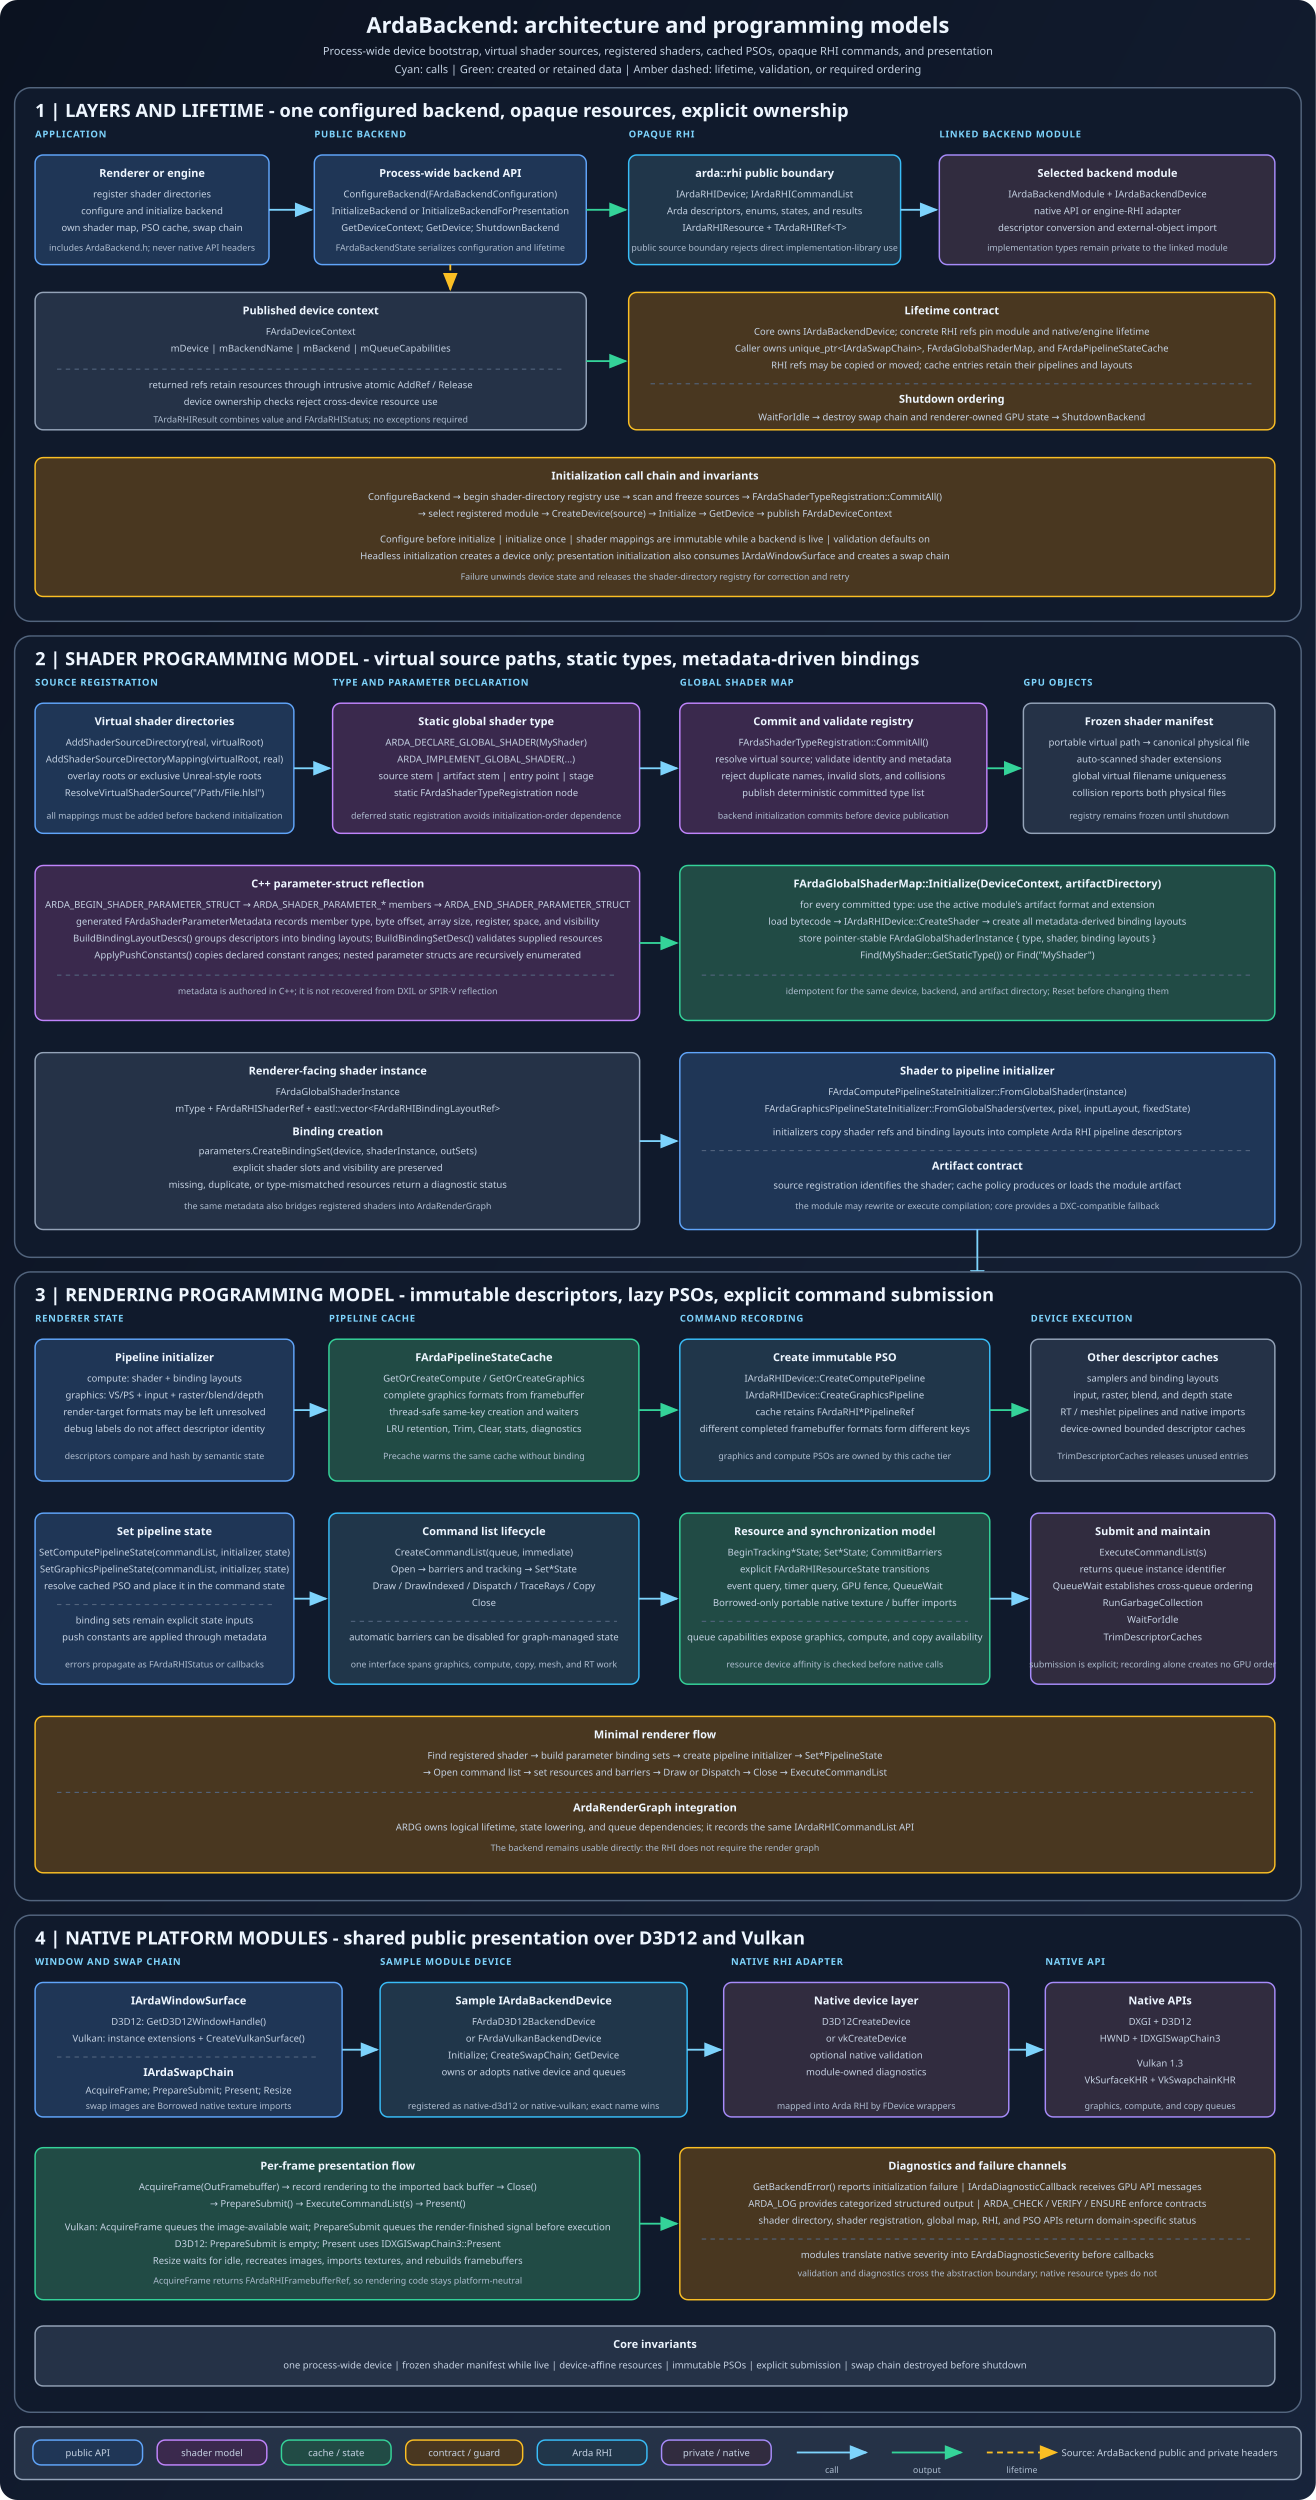
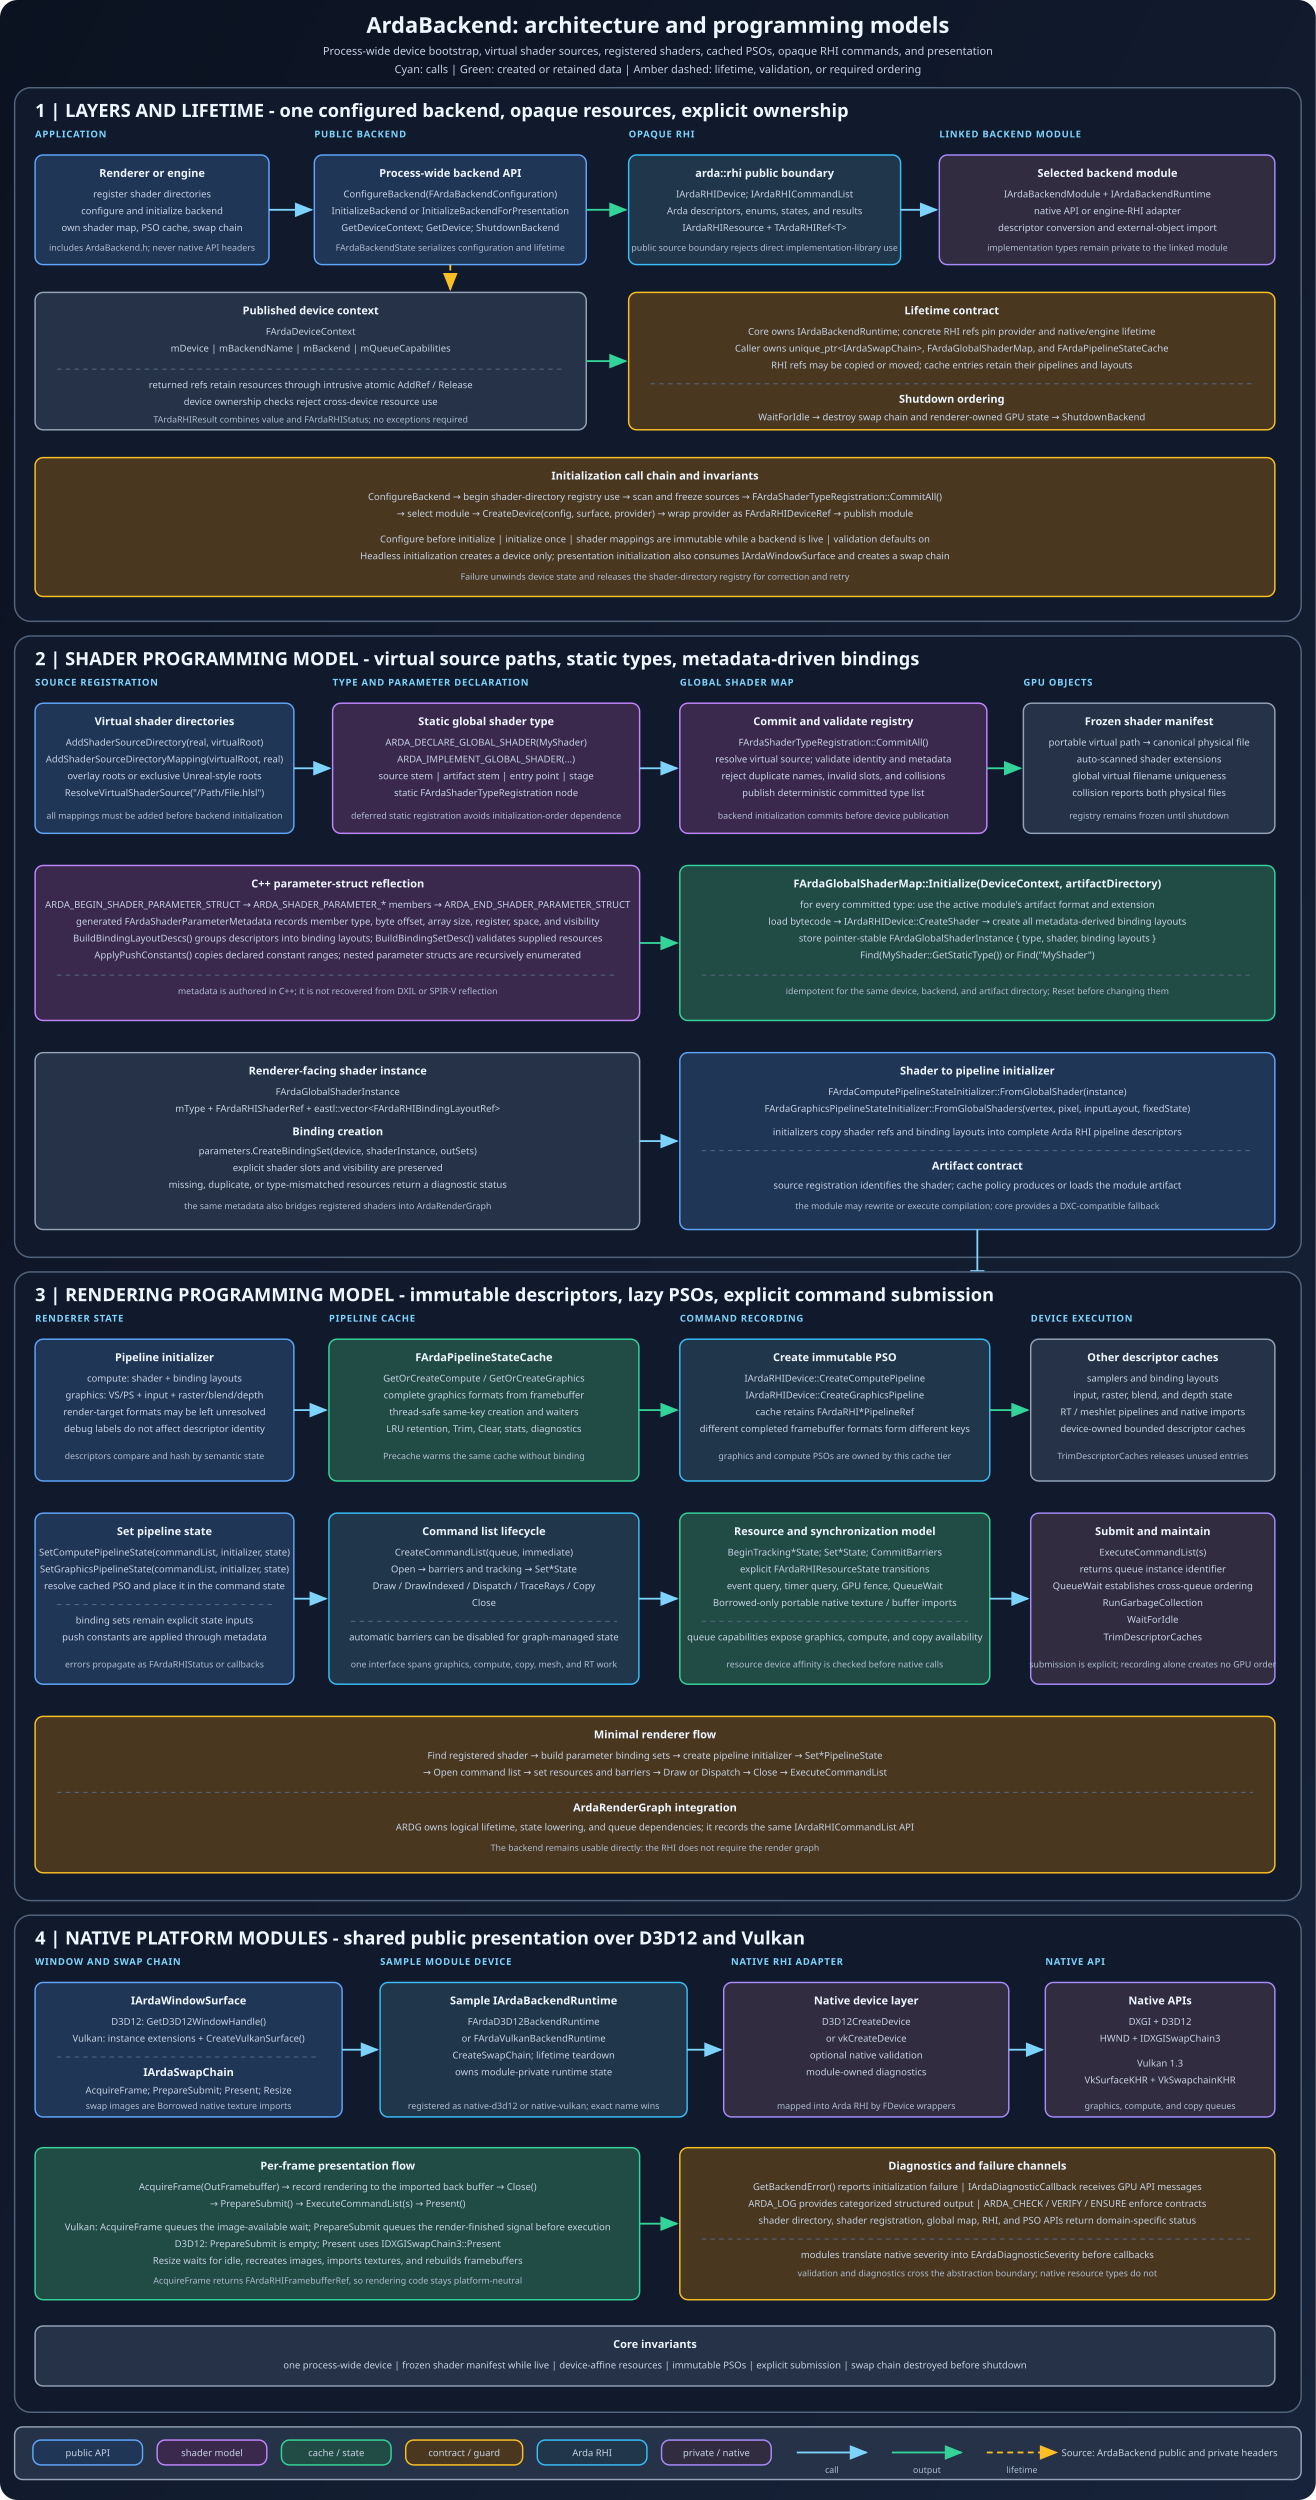
<svg xmlns="http://www.w3.org/2000/svg" width="1800" height="3420" viewBox="0 0 1800 3420" role="img" aria-labelledby="title desc">
  <defs>
    <view id="backend-layers-view" viewBox="20 120 1760 730" />
    <view id="backend-shaders-view" viewBox="20 870 1760 850" />
    <view id="backend-rendering-view" viewBox="20 1740 1760 860" />
    <view id="backend-platform-view" viewBox="20 2620 1760 680" />
    <linearGradient id="bg" x1="0" y1="0" x2="1" y2="1">
      <stop offset="0" stop-color="#0b1220" />
      <stop offset="1" stop-color="#17233a" />
    </linearGradient>
    <marker id="arrow" markerWidth="10" markerHeight="8" refX="9" refY="4" orient="auto">
      <path d="M0,0 L10,4 L0,8 Z" fill="#7dd3fc" />
    </marker>
    <marker id="dataArrow" markerWidth="10" markerHeight="8" refX="9" refY="4" orient="auto">
      <path d="M0,0 L10,4 L0,8 Z" fill="#34d399" />
    </marker>
    <marker id="lifeArrow" markerWidth="10" markerHeight="8" refX="9" refY="4" orient="auto">
      <path d="M0,0 L10,4 L0,8 Z" fill="#fbbf24" />
    </marker>
    <style>
      .stage{rx:22;fill:#101a2c;stroke:#52647d;stroke-width:2}
      .public{rx:11;fill:#1f3656;stroke:#60a5fa;stroke-width:2}
      .shader{rx:11;fill:#3a294d;stroke:#c084fc;stroke-width:2}
      .cache{rx:11;fill:#214b45;stroke:#34d399;stroke-width:2}
      .validation{rx:11;fill:#493720;stroke:#fbbf24;stroke-width:2}
      .data{rx:11;fill:#253247;stroke:#94a3b8;stroke-width:2}
      .device{rx:11;fill:#20364a;stroke:#38bdf8;stroke-width:2}
      .native{rx:11;fill:#312c3f;stroke:#a78bfa;stroke-width:2}
      .title{font:700 30px system-ui,sans-serif;fill:#eef6ff;text-anchor:middle}
      .stageTitle{font:700 25px system-ui,sans-serif;fill:#eef6ff}
      .subtitle{font:15px system-ui,sans-serif;fill:#c5d2e3;text-anchor:middle}
      .label{font:600 15px system-ui,sans-serif;fill:#eef6ff;text-anchor:middle}
      .small{font:13px system-ui,sans-serif;fill:#c5d2e3;text-anchor:middle}
      .tiny{font:12px system-ui,sans-serif;fill:#aebdd0;text-anchor:middle}
      .lane{font:700 13px system-ui,sans-serif;fill:#7dd3fc;letter-spacing:1px}
      .flow{stroke:#7dd3fc;stroke-width:2.5;fill:none;marker-end:url(#arrow)}
      .dataFlow{stroke:#34d399;stroke-width:2.5;fill:none;marker-end:url(#dataArrow)}
      .lifetime{stroke:#fbbf24;stroke-width:2.5;stroke-dasharray:8 6;fill:none;marker-end:url(#lifeArrow)}
      .divider{stroke:#52647d;stroke-width:1.5;stroke-dasharray:6 6}
    </style>
  </defs>
  <rect width="1800" height="3420" rx="24" fill="url(#bg)" />
  <text x="900" y="45" class="title">ArdaBackend: architecture and programming models</text>
  <text x="900" y="75" class="subtitle">Process-wide device bootstrap, virtual shader sources, registered shaders, cached PSOs, opaque RHI commands, and presentation</text>
  <text x="900" y="100" class="subtitle">Cyan: calls | Green: created or retained data | Amber dashed: lifetime, validation, or required ordering</text>
  <g id="backend-layers-stage">
    <rect class="stage" x="20" y="120" width="1760" height="730" />
    <text x="48" y="160" class="stageTitle">1 | LAYERS AND LIFETIME - one configured backend, opaque resources, explicit ownership</text>
    <text x="48" y="188" class="lane">APPLICATION</text>
    <text x="430" y="188" class="lane">PUBLIC BACKEND</text>
    <text x="860" y="188" class="lane">OPAQUE RHI</text>
    <text x="1285" y="188" class="lane">LINKED BACKEND MODULE</text>
    <rect class="public" x="48" y="212" width="320" height="150" />
    <text x="208" y="242" class="label">Renderer or engine</text>
    <text x="208" y="270" class="small">register shader directories</text>
    <text x="208" y="293" class="small">configure and initialize backend</text>
    <text x="208" y="316" class="small">own shader map, PSO cache, swap chain</text>
    <text x="208" y="343" class="tiny">includes ArdaBackend.h; never native API headers</text>
    <path class="flow" d="M368 287 H426" />
    <rect class="public" x="430" y="212" width="372" height="150" />
    <text x="616" y="242" class="label">Process-wide backend API</text>
    <text x="616" y="270" class="small">ConfigureBackend(FArdaBackendConfiguration)</text>
    <text x="616" y="293" class="small">InitializeBackend or InitializeBackendForPresentation</text>
    <text x="616" y="316" class="small">GetDeviceContext; GetDevice; ShutdownBackend</text>
    <text x="616" y="343" class="tiny">FArdaBackendState serializes configuration and lifetime</text>
    <path class="dataFlow" d="M802 287 H856" />
    <rect class="device" x="860" y="212" width="372" height="150" />
    <text x="1046" y="242" class="label">arda::rhi public boundary</text>
    <text x="1046" y="270" class="small">IArdaRHIDevice; IArdaRHICommandList</text>
    <text x="1046" y="293" class="small">Arda descriptors, enums, states, and results</text>
    <text x="1046" y="316" class="small">IArdaRHIResource + TArdaRHIRef&lt;T&gt;</text>
    <text x="1046" y="343" class="tiny">public source boundary rejects direct implementation-library use</text>
    <path class="flow" d="M1232 287 H1281" />
    <rect class="native" x="1285" y="212" width="459" height="150" />
    <text x="1515" y="242" class="label">Selected backend module</text>
-     <text x="1515" y="270" class="small">IArdaBackendModule + IArdaBackendDevice</text>
+     <text x="1515" y="270" class="small">IArdaBackendModule + IArdaBackendRuntime</text>
    <text x="1515" y="293" class="small">native API or engine-RHI adapter</text>
    <text x="1515" y="316" class="small">descriptor conversion and external-object import</text>
    <text x="1515" y="343" class="tiny">implementation types remain private to the linked module</text>
    <rect class="data" x="48" y="400" width="754" height="188" />
    <text x="425" y="430" class="label">Published device context</text>
    <text x="425" y="458" class="small">FArdaDeviceContext</text>
    <text x="425" y="481" class="small">mDevice | mBackendName | mBackend | mQueueCapabilities</text>
    <line x1="78" y1="505" x2="772" y2="505" class="divider" />
    <text x="425" y="531" class="small">returned refs retain resources through intrusive atomic AddRef / Release</text>
    <text x="425" y="554" class="small">device ownership checks reject cross-device resource use</text>
    <text x="425" y="578" class="tiny">TArdaRHIResult combines value and FArdaRHIStatus; no exceptions required</text>
    <path class="dataFlow" d="M802 494 H856" />
    <rect class="validation" x="860" y="400" width="884" height="188" />
    <text x="1302" y="430" class="label">Lifetime contract</text>
-     <text x="1302" y="458" class="small">Core owns IArdaBackendDevice; concrete RHI refs pin module and native/engine lifetime</text>
+     <text x="1302" y="458" class="small">Core owns IArdaBackendRuntime; concrete RHI refs pin provider and native/engine lifetime</text>
    <text x="1302" y="481" class="small">Caller owns unique_ptr&lt;IArdaSwapChain&gt;, FArdaGlobalShaderMap, and FArdaPipelineStateCache</text>
    <text x="1302" y="504" class="small">RHI refs may be copied or moved; cache entries retain their pipelines and layouts</text>
    <line x1="890" y1="525" x2="1714" y2="525" class="divider" />
    <text x="1302" y="551" class="label">Shutdown ordering</text>
    <text x="1302" y="575" class="small">WaitForIdle → destroy swap chain and renderer-owned GPU state → ShutdownBackend</text>
    <rect class="validation" x="48" y="626" width="1696" height="190" />
    <text x="896" y="656" class="label">Initialization call chain and invariants</text>
    <text x="896" y="684" class="small">ConfigureBackend → begin shader-directory registry use → scan and freeze sources → FArdaShaderTypeRegistration::CommitAll()</text>
-     <text x="896" y="707" class="small">→ select registered module → CreateDevice(source) → Initialize → GetDevice → publish FArdaDeviceContext</text>
+     <text x="896" y="707" class="small">→ select module → CreateDevice(config, surface, provider) → wrap provider as FArdaRHIDeviceRef → publish module</text>
    <text x="896" y="742" class="small">Configure before initialize | initialize once | shader mappings are immutable while a backend is live | validation defaults on</text>
    <text x="896" y="765" class="small">Headless initialization creates a device only; presentation initialization also consumes IArdaWindowSurface and creates a swap chain</text>
    <text x="896" y="793" class="tiny">Failure unwinds device state and releases the shader-directory registry for correction and retry</text>
    <path class="lifetime" d="M616 362 V396" />
  </g>
  <g id="backend-shaders-stage">
    <rect class="stage" x="20" y="870" width="1760" height="850" />
    <text x="48" y="910" class="stageTitle">2 | SHADER PROGRAMMING MODEL - virtual source paths, static types, metadata-driven bindings</text>
    <text x="48" y="938" class="lane">SOURCE REGISTRATION</text>
    <text x="455" y="938" class="lane">TYPE AND PARAMETER DECLARATION</text>
    <text x="930" y="938" class="lane">GLOBAL SHADER MAP</text>
    <text x="1400" y="938" class="lane">GPU OBJECTS</text>
    <rect class="public" x="48" y="962" width="354" height="178" />
    <text x="225" y="992" class="label">Virtual shader directories</text>
    <text x="225" y="1020" class="small">AddShaderSourceDirectory(real, virtualRoot)</text>
    <text x="225" y="1043" class="small">AddShaderSourceDirectoryMapping(virtualRoot, real)</text>
    <text x="225" y="1066" class="small">overlay roots or exclusive Unreal-style roots</text>
    <text x="225" y="1089" class="small">ResolveVirtualShaderSource("/Path/File.hlsl")</text>
    <text x="225" y="1120" class="tiny">all mappings must be added before backend initialization</text>
    <path class="flow" d="M402 1051 H451" />
    <rect class="shader" x="455" y="962" width="420" height="178" />
    <text x="665" y="992" class="label">Static global shader type</text>
    <text x="665" y="1020" class="small">ARDA_DECLARE_GLOBAL_SHADER(MyShader)</text>
    <text x="665" y="1043" class="small">ARDA_IMPLEMENT_GLOBAL_SHADER(...)</text>
    <text x="665" y="1066" class="small">source stem | artifact stem | entry point | stage</text>
    <text x="665" y="1089" class="small">static FArdaShaderTypeRegistration node</text>
    <text x="665" y="1120" class="tiny">deferred static registration avoids initialization-order dependence</text>
    <path class="flow" d="M875 1051 H926" />
    <rect class="shader" x="930" y="962" width="420" height="178" />
    <text x="1140" y="992" class="label">Commit and validate registry</text>
    <text x="1140" y="1020" class="small">FArdaShaderTypeRegistration::CommitAll()</text>
    <text x="1140" y="1043" class="small">resolve virtual source; validate identity and metadata</text>
    <text x="1140" y="1066" class="small">reject duplicate names, invalid slots, and collisions</text>
    <text x="1140" y="1089" class="small">publish deterministic committed type list</text>
    <text x="1140" y="1120" class="tiny">backend initialization commits before device publication</text>
    <path class="dataFlow" d="M1350 1051 H1396" />
    <rect class="data" x="1400" y="962" width="344" height="178" />
    <text x="1572" y="992" class="label">Frozen shader manifest</text>
    <text x="1572" y="1020" class="small">portable virtual path → canonical physical file</text>
    <text x="1572" y="1043" class="small">auto-scanned shader extensions</text>
    <text x="1572" y="1066" class="small">global virtual filename uniqueness</text>
    <text x="1572" y="1089" class="small">collision reports both physical files</text>
    <text x="1572" y="1120" class="tiny">registry remains frozen until shutdown</text>
    <rect class="shader" x="48" y="1184" width="827" height="212" />
    <text x="462" y="1214" class="label">C++ parameter-struct reflection</text>
    <text x="462" y="1242" class="small">ARDA_BEGIN_SHADER_PARAMETER_STRUCT → ARDA_SHADER_PARAMETER_* members → ARDA_END_SHADER_PARAMETER_STRUCT</text>
    <text x="462" y="1265" class="small">generated FArdaShaderParameterMetadata records member type, byte offset, array size, register, space, and visibility</text>
    <text x="462" y="1288" class="small">BuildBindingLayoutDescs() groups descriptors into binding layouts; BuildBindingSetDesc() validates supplied resources</text>
    <text x="462" y="1311" class="small">ApplyPushConstants() copies declared constant ranges; nested parameter structs are recursively enumerated</text>
    <line x1="78" y1="1334" x2="845" y2="1334" class="divider" />
    <text x="462" y="1360" class="tiny">metadata is authored in C++; it is not recovered from DXIL or SPIR-V reflection</text>
    <path class="dataFlow" d="M875 1290 H926" />
    <rect class="cache" x="930" y="1184" width="814" height="212" />
    <text x="1337" y="1214" class="label">FArdaGlobalShaderMap::Initialize(DeviceContext, artifactDirectory)</text>
    <text x="1337" y="1242" class="small">for every committed type: use the active module's artifact format and extension</text>
    <text x="1337" y="1265" class="small">load bytecode → IArdaRHIDevice::CreateShader → create all metadata-derived binding layouts</text>
    <text x="1337" y="1288" class="small">store pointer-stable FArdaGlobalShaderInstance { type, shader, binding layouts }</text>
    <text x="1337" y="1311" class="small">Find(MyShader::GetStaticType()) or Find("MyShader")</text>
    <line x1="960" y1="1334" x2="1714" y2="1334" class="divider" />
    <text x="1337" y="1360" class="tiny">idempotent for the same device, backend, and artifact directory; Reset before changing them</text>
    <rect class="data" x="48" y="1440" width="827" height="242" />
    <text x="462" y="1470" class="label">Renderer-facing shader instance</text>
    <text x="462" y="1498" class="small">FArdaGlobalShaderInstance</text>
    <text x="462" y="1521" class="small">mType + FArdaRHIShaderRef + eastl::vector&lt;FArdaRHIBindingLayoutRef&gt;</text>
    <text x="462" y="1553" class="label">Binding creation</text>
    <text x="462" y="1579" class="small">parameters.CreateBindingSet(device, shaderInstance, outSets)</text>
    <text x="462" y="1602" class="small">explicit shader slots and visibility are preserved</text>
    <text x="462" y="1625" class="small">missing, duplicate, or type-mismatched resources return a diagnostic status</text>
    <text x="462" y="1654" class="tiny">the same metadata also bridges registered shaders into ArdaRenderGraph</text>
    <path class="flow" d="M875 1561 H926" />
    <rect class="public" x="930" y="1440" width="814" height="242" />
    <text x="1337" y="1470" class="label">Shader to pipeline initializer</text>
    <text x="1337" y="1498" class="small">FArdaComputePipelineStateInitializer::FromGlobalShader(instance)</text>
    <text x="1337" y="1521" class="small">FArdaGraphicsPipelineStateInitializer::FromGlobalShaders(vertex, pixel, inputLayout, fixedState)</text>
    <text x="1337" y="1553" class="small">initializers copy shader refs and binding layouts into complete Arda RHI pipeline descriptors</text>
    <line x1="960" y1="1574" x2="1714" y2="1574" class="divider" />
    <text x="1337" y="1600" class="label">Artifact contract</text>
    <text x="1337" y="1626" class="small">source registration identifies the shader; cache policy produces or loads the module artifact</text>
    <text x="1337" y="1654" class="tiny">the module may rewrite or execute compilation; core provides a DXC-compatible fallback</text>
    <path class="flow" d="M1337 1682 V1760" />
  </g>
  <g id="backend-rendering-stage">
    <rect class="stage" x="20" y="1740" width="1760" height="860" />
    <text x="48" y="1780" class="stageTitle">3 | RENDERING PROGRAMMING MODEL - immutable descriptors, lazy PSOs, explicit command submission</text>
    <text x="48" y="1808" class="lane">RENDERER STATE</text>
    <text x="450" y="1808" class="lane">PIPELINE CACHE</text>
    <text x="930" y="1808" class="lane">COMMAND RECORDING</text>
    <text x="1410" y="1808" class="lane">DEVICE EXECUTION</text>
    <rect class="public" x="48" y="1832" width="354" height="194" />
    <text x="225" y="1862" class="label">Pipeline initializer</text>
    <text x="225" y="1890" class="small">compute: shader + binding layouts</text>
    <text x="225" y="1913" class="small">graphics: VS/PS + input + raster/blend/depth</text>
    <text x="225" y="1936" class="small">render-target formats may be left unresolved</text>
    <text x="225" y="1959" class="small">debug labels do not affect descriptor identity</text>
    <text x="225" y="1996" class="tiny">descriptors compare and hash by semantic state</text>
    <path class="flow" d="M402 1929 H446" />
    <rect class="cache" x="450" y="1832" width="424" height="194" />
    <text x="662" y="1862" class="label">FArdaPipelineStateCache</text>
    <text x="662" y="1890" class="small">GetOrCreateCompute / GetOrCreateGraphics</text>
    <text x="662" y="1913" class="small">complete graphics formats from framebuffer</text>
    <text x="662" y="1936" class="small">thread-safe same-key creation and waiters</text>
    <text x="662" y="1959" class="small">LRU retention, Trim, Clear, stats, diagnostics</text>
    <text x="662" y="1996" class="tiny">Precache warms the same cache without binding</text>
    <path class="dataFlow" d="M874 1929 H926" />
    <rect class="device" x="930" y="1832" width="424" height="194" />
    <text x="1142" y="1862" class="label">Create immutable PSO</text>
    <text x="1142" y="1890" class="small">IArdaRHIDevice::CreateComputePipeline</text>
    <text x="1142" y="1913" class="small">IArdaRHIDevice::CreateGraphicsPipeline</text>
    <text x="1142" y="1936" class="small">cache retains FArdaRHI*PipelineRef</text>
    <text x="1142" y="1959" class="small">different completed framebuffer formats form different keys</text>
    <text x="1142" y="1996" class="tiny">graphics and compute PSOs are owned by this cache tier</text>
    <path class="dataFlow" d="M1354 1929 H1406" />
    <rect class="data" x="1410" y="1832" width="334" height="194" />
    <text x="1577" y="1862" class="label">Other descriptor caches</text>
    <text x="1577" y="1890" class="small">samplers and binding layouts</text>
    <text x="1577" y="1913" class="small">input, raster, blend, and depth state</text>
    <text x="1577" y="1936" class="small">RT / meshlet pipelines and native imports</text>
    <text x="1577" y="1959" class="small">device-owned bounded descriptor caches</text>
    <text x="1577" y="1996" class="tiny">TrimDescriptorCaches releases unused entries</text>
    <rect class="public" x="48" y="2070" width="354" height="234" />
    <text x="225" y="2100" class="label">Set pipeline state</text>
    <text x="225" y="2128" class="small">SetComputePipelineState(commandList, initializer, state)</text>
    <text x="225" y="2151" class="small">SetGraphicsPipelineState(commandList, initializer, state)</text>
    <text x="225" y="2174" class="small">resolve cached PSO and place it in the command state</text>
    <line x1="78" y1="2195" x2="372" y2="2195" class="divider" />
    <text x="225" y="2221" class="small">binding sets remain explicit state inputs</text>
    <text x="225" y="2244" class="small">push constants are applied through metadata</text>
    <text x="225" y="2281" class="tiny">errors propagate as FArdaRHIStatus or callbacks</text>
    <path class="flow" d="M402 2187 H446" />
    <rect class="device" x="450" y="2070" width="424" height="234" />
    <text x="662" y="2100" class="label">Command list lifecycle</text>
    <text x="662" y="2128" class="small">CreateCommandList(queue, immediate)</text>
    <text x="662" y="2151" class="small">Open → barriers and tracking → Set*State</text>
    <text x="662" y="2174" class="small">Draw / DrawIndexed / Dispatch / TraceRays / Copy</text>
    <text x="662" y="2197" class="small">Close</text>
    <line x1="480" y1="2218" x2="844" y2="2218" class="divider" />
    <text x="662" y="2244" class="small">automatic barriers can be disabled for graph-managed state</text>
    <text x="662" y="2281" class="tiny">one interface spans graphics, compute, copy, mesh, and RT work</text>
    <path class="flow" d="M874 2187 H926" />
    <rect class="cache" x="930" y="2070" width="424" height="234" />
    <text x="1142" y="2100" class="label">Resource and synchronization model</text>
    <text x="1142" y="2128" class="small">BeginTracking*State; Set*State; CommitBarriers</text>
    <text x="1142" y="2151" class="small">explicit FArdaRHIResourceState transitions</text>
    <text x="1142" y="2174" class="small">event query, timer query, GPU fence, QueueWait</text>
    <text x="1142" y="2197" class="small">Borrowed-only portable native texture / buffer imports</text>
    <line x1="960" y1="2218" x2="1324" y2="2218" class="divider" />
    <text x="1142" y="2244" class="small">queue capabilities expose graphics, compute, and copy availability</text>
    <text x="1142" y="2281" class="tiny">resource device affinity is checked before native calls</text>
    <path class="flow" d="M1354 2187 H1406" />
    <rect class="native" x="1410" y="2070" width="334" height="234" />
    <text x="1577" y="2100" class="label">Submit and maintain</text>
    <text x="1577" y="2128" class="small">ExecuteCommandList(s)</text>
    <text x="1577" y="2151" class="small">returns queue instance identifier</text>
    <text x="1577" y="2174" class="small">QueueWait establishes cross-queue ordering</text>
    <text x="1577" y="2197" class="small">RunGarbageCollection</text>
    <text x="1577" y="2220" class="small">WaitForIdle</text>
    <text x="1577" y="2244" class="small">TrimDescriptorCaches</text>
    <text x="1577" y="2281" class="tiny">submission is explicit; recording alone creates no GPU order</text>
    <rect class="validation" x="48" y="2348" width="1696" height="214" />
    <text x="896" y="2378" class="label">Minimal renderer flow</text>
    <text x="896" y="2406" class="small">Find registered shader → build parameter binding sets → create pipeline initializer → Set*PipelineState</text>
    <text x="896" y="2429" class="small">→ Open command list → set resources and barriers → Draw or Dispatch → Close → ExecuteCommandList</text>
    <line x1="78" y1="2452" x2="1714" y2="2452" class="divider" />
    <text x="896" y="2478" class="label">ArdaRenderGraph integration</text>
    <text x="896" y="2504" class="small">ARDG owns logical lifetime, state lowering, and queue dependencies; it records the same IArdaRHICommandList API</text>
    <text x="896" y="2532" class="tiny">The backend remains usable directly: the RHI does not require the render graph</text>
  </g>
  <g id="backend-platform-stage">
    <rect class="stage" x="20" y="2620" width="1760" height="680" />
    <text x="48" y="2660" class="stageTitle">4 | NATIVE PLATFORM MODULES - shared public presentation over D3D12 and Vulkan</text>
    <text x="48" y="2688" class="lane">WINDOW AND SWAP CHAIN</text>
    <text x="520" y="2688" class="lane">SAMPLE MODULE DEVICE</text>
    <text x="1000" y="2688" class="lane">NATIVE RHI ADAPTER</text>
    <text x="1430" y="2688" class="lane">NATIVE API</text>
    <rect class="public" x="48" y="2712" width="420" height="184" />
    <text x="258" y="2742" class="label">IArdaWindowSurface</text>
    <text x="258" y="2770" class="small">D3D12: GetD3D12WindowHandle()</text>
    <text x="258" y="2793" class="small">Vulkan: instance extensions + CreateVulkanSurface()</text>
    <line x1="78" y1="2814" x2="438" y2="2814" class="divider" />
    <text x="258" y="2840" class="label">IArdaSwapChain</text>
    <text x="258" y="2864" class="small">AcquireFrame; PrepareSubmit; Present; Resize</text>
    <text x="258" y="2885" class="tiny">swap images are Borrowed native texture imports</text>
    <path class="flow" d="M468 2804 H516" />
    <rect class="device" x="520" y="2712" width="420" height="184" />
-     <text x="730" y="2742" class="label">Sample IArdaBackendDevice</text>
-     <text x="730" y="2770" class="small">FArdaD3D12BackendDevice</text>
-     <text x="730" y="2793" class="small">or FArdaVulkanBackendDevice</text>
-     <text x="730" y="2816" class="small">Initialize; CreateSwapChain; GetDevice</text>
-     <text x="730" y="2839" class="small">owns or adopts native device and queues</text>
+     <text x="730" y="2742" class="label">Sample IArdaBackendRuntime</text>
+     <text x="730" y="2770" class="small">FArdaD3D12BackendRuntime</text>
+     <text x="730" y="2793" class="small">or FArdaVulkanBackendRuntime</text>
+     <text x="730" y="2816" class="small">CreateSwapChain; lifetime teardown</text>
+     <text x="730" y="2839" class="small">owns module-private runtime state</text>
    <text x="730" y="2885" class="tiny">registered as native-d3d12 or native-vulkan; exact name wins</text>
    <path class="flow" d="M940 2804 H986" />
    <rect class="native" x="990" y="2712" width="390" height="184" />
    <text x="1185" y="2742" class="label">Native device layer</text>
    <text x="1185" y="2770" class="small">D3D12CreateDevice</text>
    <text x="1185" y="2793" class="small">or vkCreateDevice</text>
    <text x="1185" y="2816" class="small">optional native validation</text>
    <text x="1185" y="2839" class="small">module-owned diagnostics</text>
    <text x="1185" y="2885" class="tiny">mapped into Arda RHI by FDevice wrappers</text>
    <path class="flow" d="M1380 2804 H1426" />
    <rect class="native" x="1430" y="2712" width="314" height="184" />
    <text x="1587" y="2742" class="label">Native APIs</text>
    <text x="1587" y="2770" class="small">DXGI + D3D12</text>
    <text x="1587" y="2793" class="small">HWND + IDXGISwapChain3</text>
    <text x="1587" y="2827" class="small">Vulkan 1.3</text>
    <text x="1587" y="2850" class="small">VkSurfaceKHR + VkSwapchainKHR</text>
    <text x="1587" y="2885" class="tiny">graphics, compute, and copy queues</text>
    <rect class="cache" x="48" y="2938" width="827" height="208" />
    <text x="462" y="2968" class="label">Per-frame presentation flow</text>
    <text x="462" y="2996" class="small">AcquireFrame(OutFramebuffer) → record rendering to the imported back buffer → Close()</text>
    <text x="462" y="3019" class="small">→ PrepareSubmit() → ExecuteCommandList(s) → Present()</text>
    <text x="462" y="3051" class="small">Vulkan: AcquireFrame queues the image-available wait; PrepareSubmit queues the render-finished signal before execution</text>
    <text x="462" y="3074" class="small">D3D12: PrepareSubmit is empty; Present uses IDXGISwapChain3::Present</text>
    <text x="462" y="3097" class="small">Resize waits for idle, recreates images, imports textures, and rebuilds framebuffers</text>
    <text x="462" y="3124" class="tiny">AcquireFrame returns FArdaRHIFramebufferRef, so rendering code stays platform-neutral</text>
    <path class="dataFlow" d="M875 3042 H926" />
    <rect class="validation" x="930" y="2938" width="814" height="208" />
    <text x="1337" y="2968" class="label">Diagnostics and failure channels</text>
    <text x="1337" y="2996" class="small">GetBackendError() reports initialization failure | IArdaDiagnosticCallback receives GPU API messages</text>
    <text x="1337" y="3019" class="small">ARDA_LOG provides categorized structured output | ARDA_CHECK / VERIFY / ENSURE enforce contracts</text>
    <text x="1337" y="3042" class="small">shader directory, shader registration, global map, RHI, and PSO APIs return domain-specific status</text>
    <line x1="960" y1="3063" x2="1714" y2="3063" class="divider" />
    <text x="1337" y="3089" class="small">modules translate native severity into EArdaDiagnosticSeverity before callbacks</text>
    <text x="1337" y="3114" class="tiny">validation and diagnostics cross the abstraction boundary; native resource types do not</text>
    <rect class="data" x="48" y="3182" width="1696" height="82" />
    <text x="896" y="3212" class="label">Core invariants</text>
    <text x="896" y="3240" class="small">one process-wide device | frozen shader manifest while live | device-affine resources | immutable PSOs | explicit submission | swap chain destroyed before shutdown</text>
  </g>
  <g id="backend-legend">
    <rect class="data" x="20" y="3320" width="1760" height="72" />
    <rect class="public" x="45" y="3338" width="150" height="34" />
    <text x="120" y="3360" class="small">public API</text>
    <rect class="shader" x="215" y="3338" width="150" height="34" />
    <text x="290" y="3360" class="small">shader model</text>
    <rect class="cache" x="385" y="3338" width="150" height="34" />
    <text x="460" y="3360" class="small">cache / state</text>
    <rect class="validation" x="555" y="3338" width="160" height="34" />
    <text x="635" y="3360" class="small">contract / guard</text>
    <rect class="device" x="735" y="3338" width="150" height="34" />
    <text x="810" y="3360" class="small">Arda RHI</text>
    <rect class="native" x="905" y="3338" width="150" height="34" />
    <text x="980" y="3360" class="small">private / native</text>
    <path class="flow" d="M1090 3355 H1185" />
    <text x="1138" y="3383" class="tiny">call</text>
    <path class="dataFlow" d="M1220 3355 H1315" />
    <text x="1268" y="3383" class="tiny">output</text>
    <path class="lifetime" d="M1350 3355 H1445" />
    <text x="1398" y="3383" class="tiny">lifetime</text>
    <text x="1600" y="3360" class="small">Source: ArdaBackend public and private headers</text>
  </g>
</svg>
